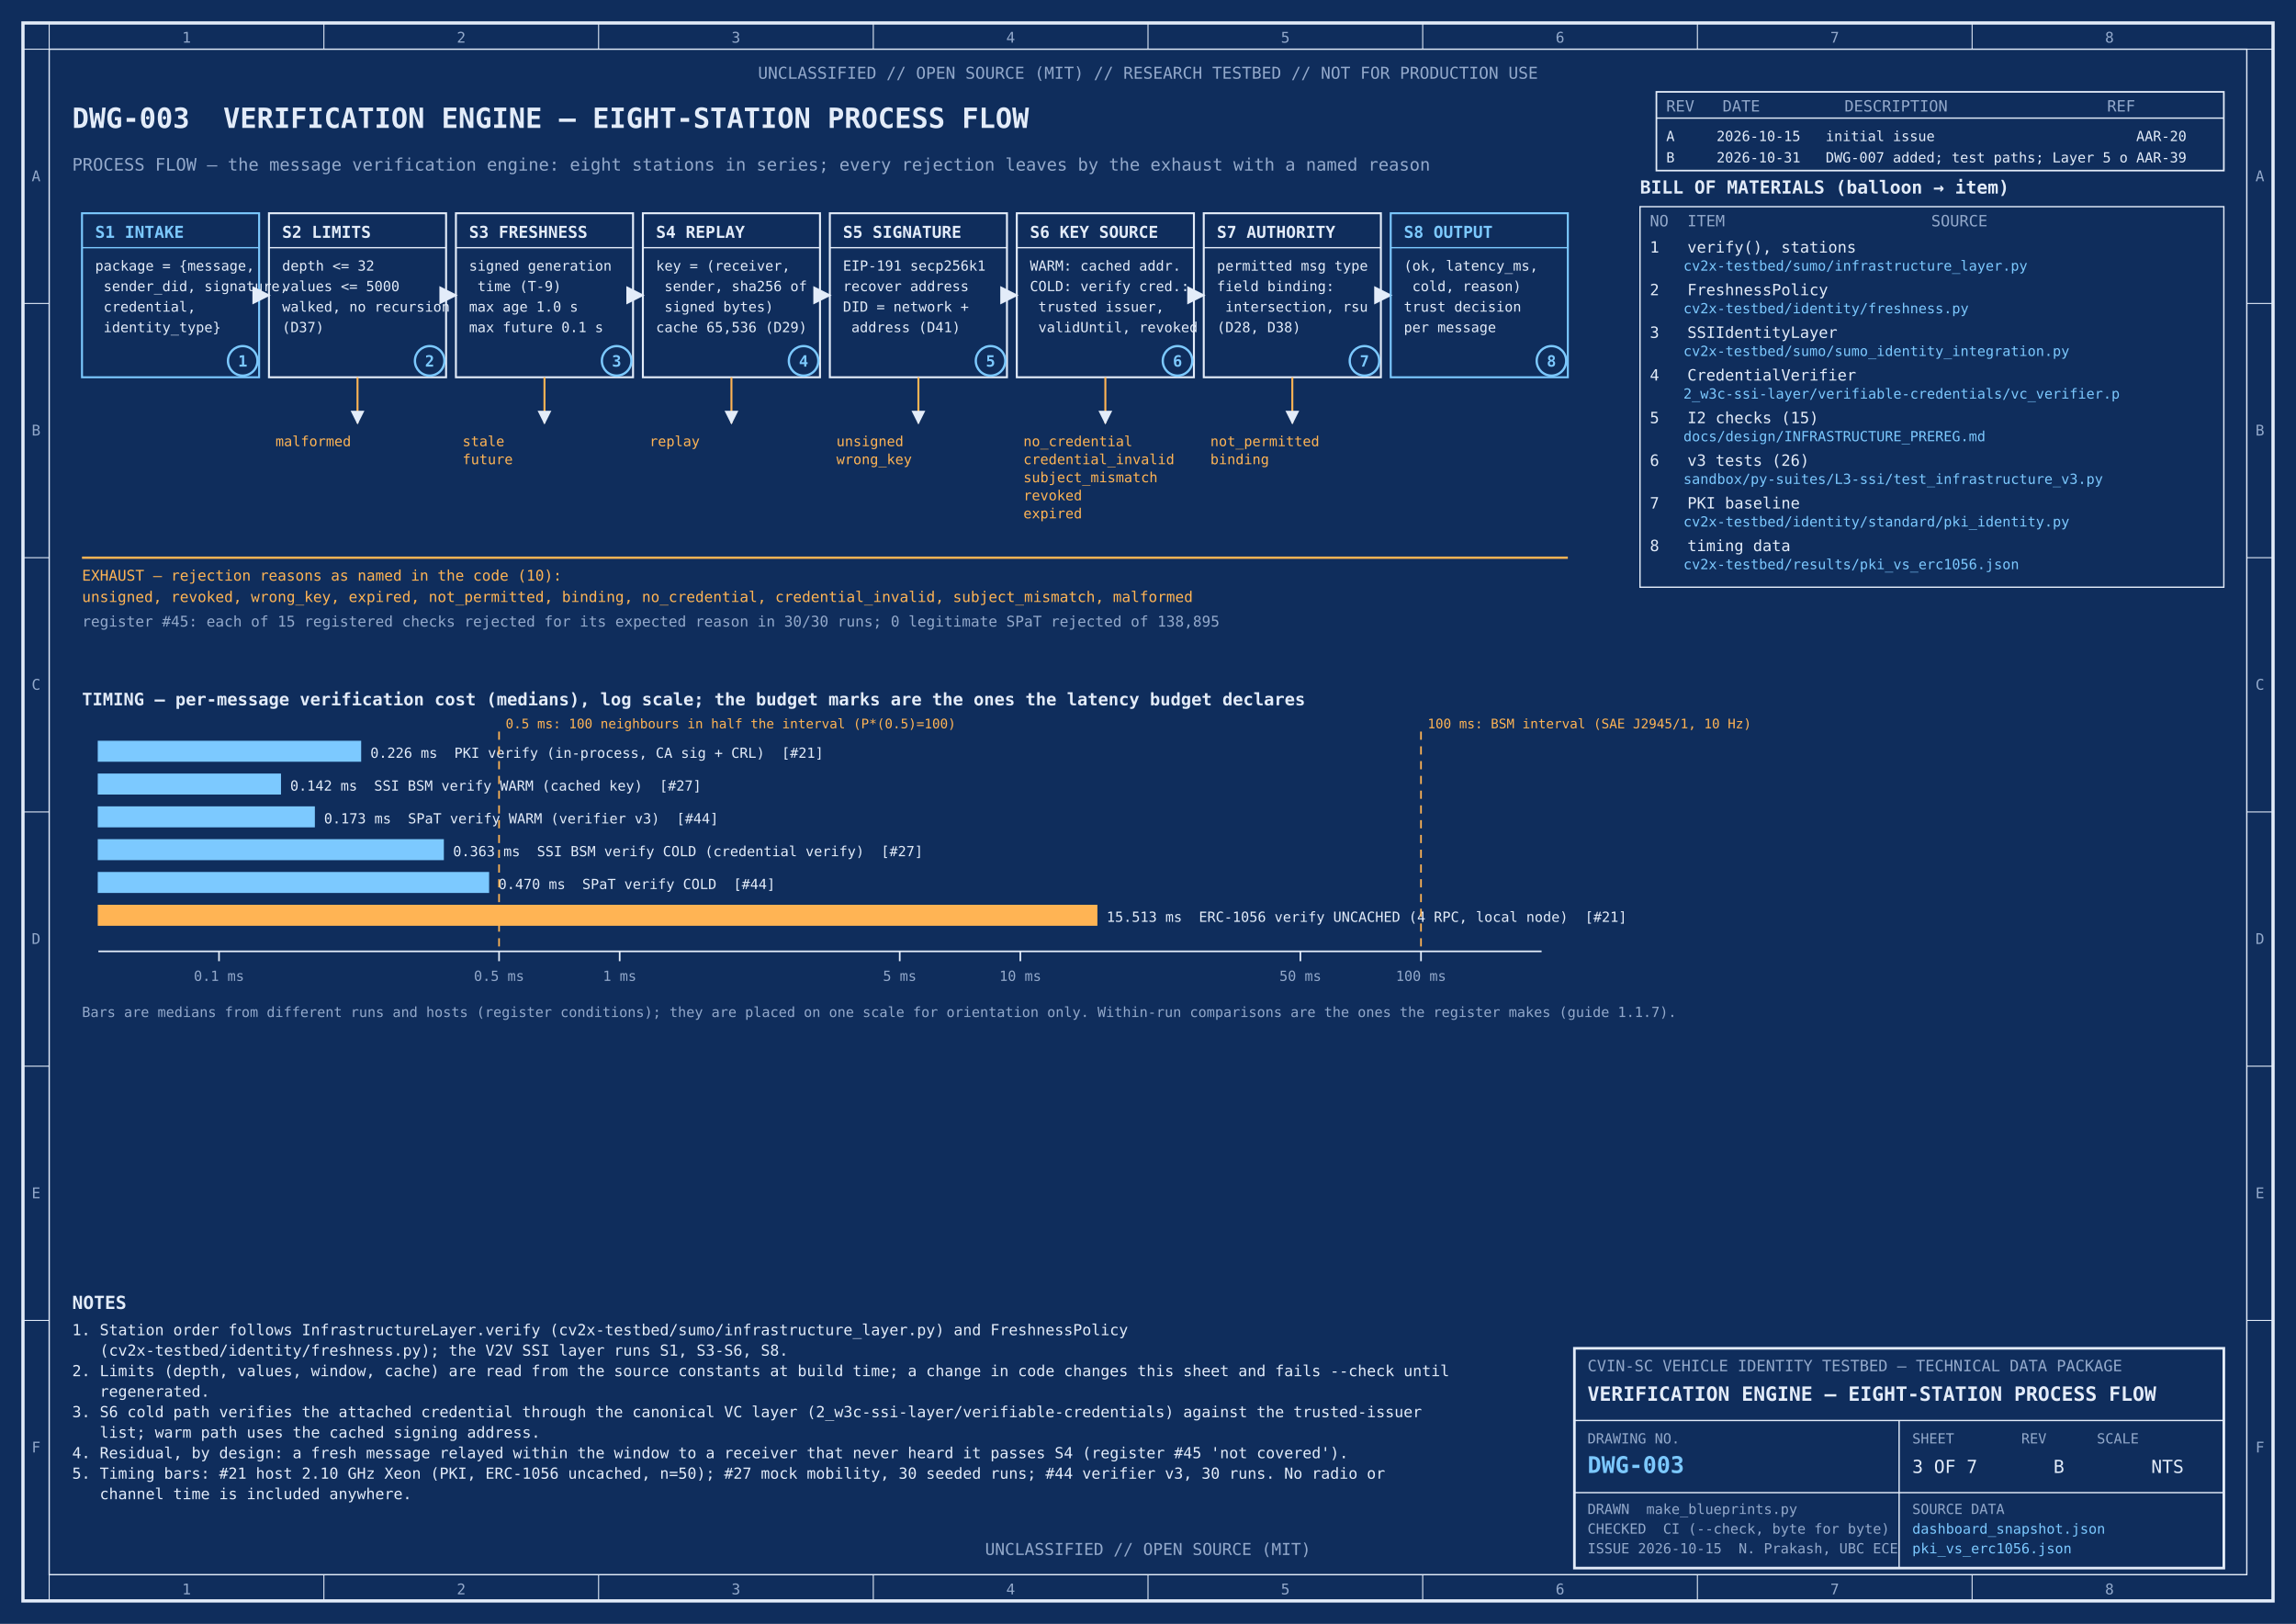
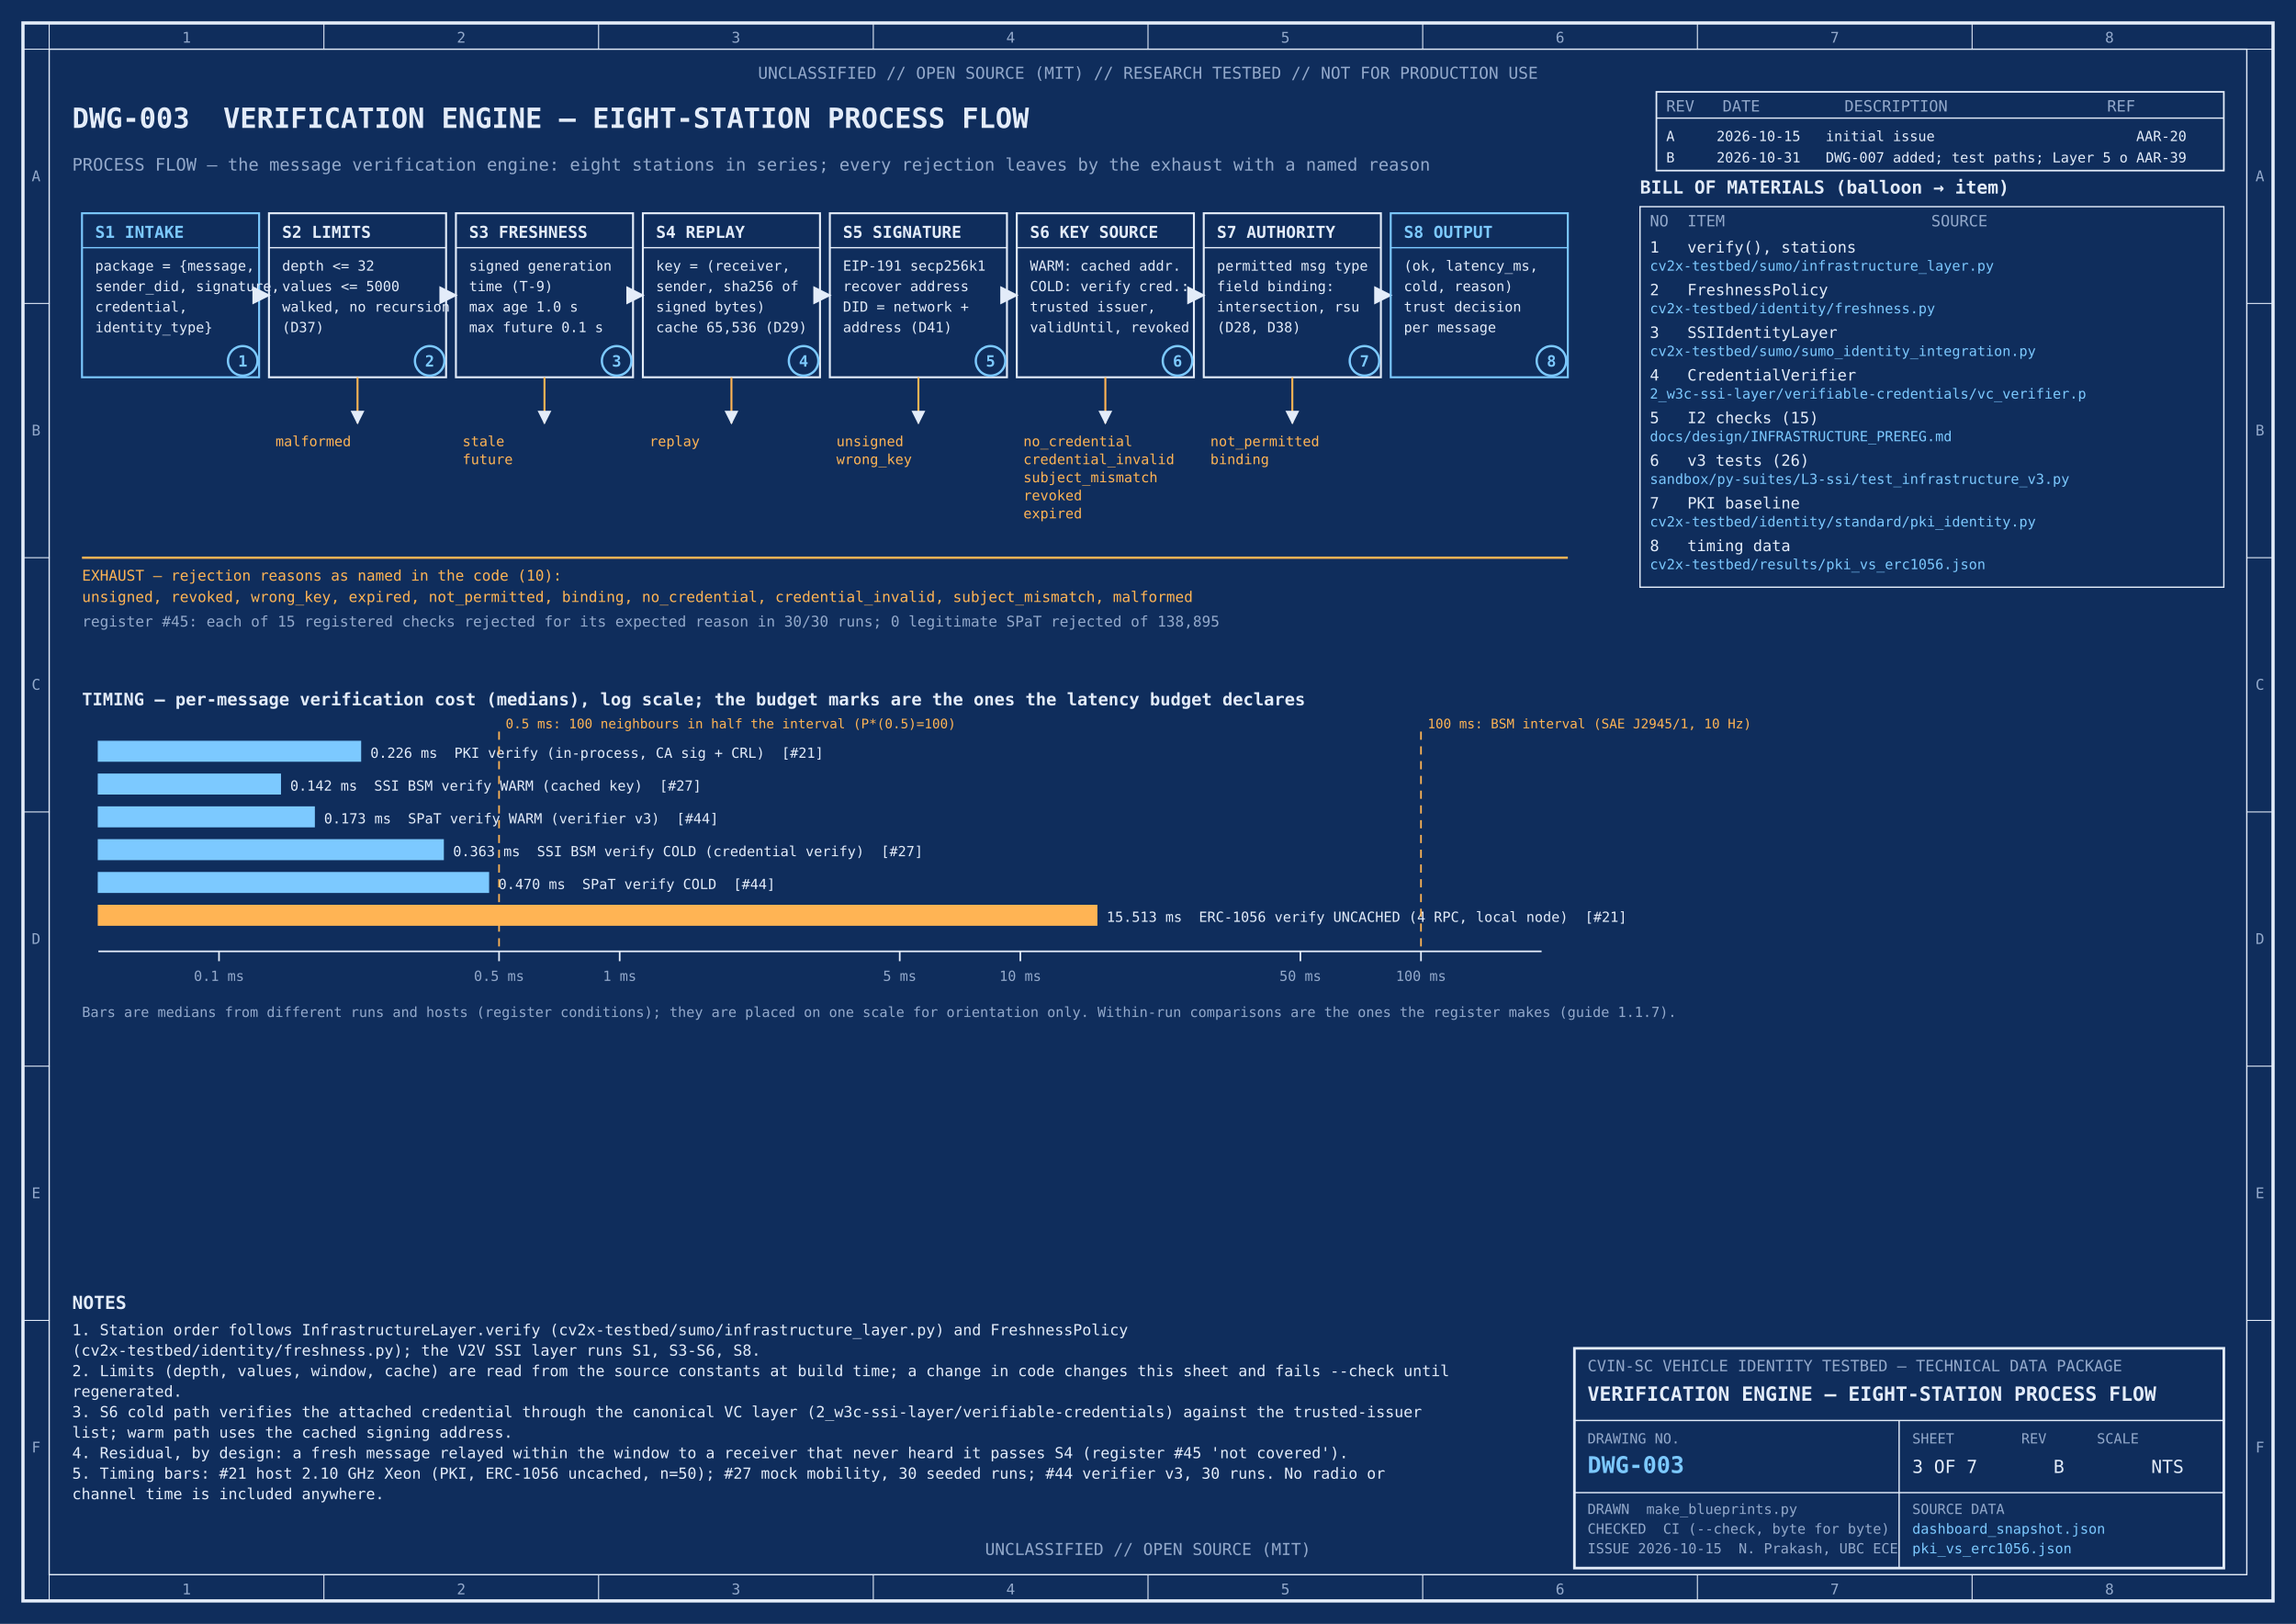
- <svg xmlns="http://www.w3.org/2000/svg" width="1400" height="990" viewBox="0 0 1400 990" xml:space="preserve" font-family="DejaVu Sans Mono, Menlo, Consolas, monospace">
+ <svg xmlns="http://www.w3.org/2000/svg" width="1400" height="990" viewBox="0 0 1400 990" font-family="DejaVu Sans Mono, Menlo, Consolas, monospace">
  <defs>
    <marker id="arrow" viewBox="0 0 10 10" refX="9" refY="5" markerWidth="7" markerHeight="7" orient="auto-start-reverse">
      <path d="M0,0 L10,5 L0,10 z" fill="#e3ecf9" />
    </marker>
    <pattern id="hatch" width="8" height="8" patternUnits="userSpaceOnUse" patternTransform="rotate(45)">
      <line x1="0" y1="0" x2="0" y2="8" stroke="#ffb454" stroke-width="1" />
    </pattern>
  </defs>
  <rect width="1400" height="990" fill="#0f2d5c" />
  <text x="44" y="104" font-size="10.5" text-anchor="start" fill="#93a9cb" font-weight="normal">PROCESS FLOW — the message verification engine: eight stations in series; every rejection leaves by the exhaust with a named reason</text>
  <rect x="50" y="130" width="108" height="100" stroke="#7cc9ff" fill="none" stroke-width="1.2" rx="0" />
  <text x="58" y="145" font-size="10" text-anchor="start" fill="#7cc9ff" font-weight="bold">S1 INTAKE</text>
  <line x1="50" y1="151" x2="158" y2="151" stroke="#7cc9ff" stroke-width="0.8" />
  <text x="58" y="165.0" font-size="8.5" text-anchor="start" fill="#e3ecf9" font-weight="normal">package = {message,</text>
  <text x="58" y="177.5" font-size="8.5" text-anchor="start" fill="#e3ecf9" font-weight="normal"> sender_did, signature,</text>
  <text x="58" y="190.0" font-size="8.5" text-anchor="start" fill="#e3ecf9" font-weight="normal"> credential,</text>
  <text x="58" y="202.5" font-size="8.5" text-anchor="start" fill="#e3ecf9" font-weight="normal"> identity_type}</text>
  <circle cx="148" cy="220" r="9" stroke="#7cc9ff" fill="#0f2d5c" stroke-width="1.4" />
  <text x="148" y="223.5" font-size="9.5" text-anchor="middle" fill="#7cc9ff" font-weight="bold">1</text>
  <line x1="158" y1="180.0" x2="164" y2="180.0" stroke="#e3ecf9" stroke-width="1.6" marker-end="url(#arrow)" />
  <rect x="164" y="130" width="108" height="100" stroke="#e3ecf9" fill="none" stroke-width="1.2" rx="0" />
  <text x="172" y="145" font-size="10" text-anchor="start" fill="#e3ecf9" font-weight="bold">S2 LIMITS</text>
  <line x1="164" y1="151" x2="272" y2="151" stroke="#e3ecf9" stroke-width="0.8" />
  <text x="172" y="165.0" font-size="8.5" text-anchor="start" fill="#e3ecf9" font-weight="normal">depth &lt;= 32</text>
  <text x="172" y="177.5" font-size="8.5" text-anchor="start" fill="#e3ecf9" font-weight="normal">values &lt;= 5000</text>
  <text x="172" y="190.0" font-size="8.5" text-anchor="start" fill="#e3ecf9" font-weight="normal">walked, no recursion</text>
  <text x="172" y="202.5" font-size="8.5" text-anchor="start" fill="#e3ecf9" font-weight="normal">(D37)</text>
  <circle cx="262" cy="220" r="9" stroke="#7cc9ff" fill="#0f2d5c" stroke-width="1.4" />
  <text x="262" y="223.5" font-size="9.5" text-anchor="middle" fill="#7cc9ff" font-weight="bold">2</text>
  <line x1="272" y1="180.0" x2="278" y2="180.0" stroke="#e3ecf9" stroke-width="1.6" marker-end="url(#arrow)" />
  <line x1="218.0" y1="230" x2="218.0" y2="258" stroke="#ffb454" stroke-width="1.2" marker-end="url(#arrow)" />
  <text x="168" y="272" font-size="8.5" text-anchor="start" fill="#ffb454" font-weight="normal">malformed</text>
  <rect x="278" y="130" width="108" height="100" stroke="#e3ecf9" fill="none" stroke-width="1.2" rx="0" />
  <text x="286" y="145" font-size="10" text-anchor="start" fill="#e3ecf9" font-weight="bold">S3 FRESHNESS</text>
  <line x1="278" y1="151" x2="386" y2="151" stroke="#e3ecf9" stroke-width="0.8" />
  <text x="286" y="165.0" font-size="8.5" text-anchor="start" fill="#e3ecf9" font-weight="normal">signed generation</text>
  <text x="286" y="177.5" font-size="8.5" text-anchor="start" fill="#e3ecf9" font-weight="normal"> time (T-9)</text>
  <text x="286" y="190.0" font-size="8.5" text-anchor="start" fill="#e3ecf9" font-weight="normal">max age 1.0 s</text>
  <text x="286" y="202.5" font-size="8.5" text-anchor="start" fill="#e3ecf9" font-weight="normal">max future 0.1 s</text>
  <circle cx="376" cy="220" r="9" stroke="#7cc9ff" fill="#0f2d5c" stroke-width="1.4" />
  <text x="376" y="223.5" font-size="9.5" text-anchor="middle" fill="#7cc9ff" font-weight="bold">3</text>
  <line x1="386" y1="180.0" x2="392" y2="180.0" stroke="#e3ecf9" stroke-width="1.6" marker-end="url(#arrow)" />
  <line x1="332.0" y1="230" x2="332.0" y2="258" stroke="#ffb454" stroke-width="1.2" marker-end="url(#arrow)" />
  <text x="282" y="272" font-size="8.5" text-anchor="start" fill="#ffb454" font-weight="normal">stale</text>
  <text x="282" y="283" font-size="8.5" text-anchor="start" fill="#ffb454" font-weight="normal">future</text>
  <rect x="392" y="130" width="108" height="100" stroke="#e3ecf9" fill="none" stroke-width="1.2" rx="0" />
  <text x="400" y="145" font-size="10" text-anchor="start" fill="#e3ecf9" font-weight="bold">S4 REPLAY</text>
  <line x1="392" y1="151" x2="500" y2="151" stroke="#e3ecf9" stroke-width="0.8" />
  <text x="400" y="165.0" font-size="8.5" text-anchor="start" fill="#e3ecf9" font-weight="normal">key = (receiver,</text>
  <text x="400" y="177.5" font-size="8.5" text-anchor="start" fill="#e3ecf9" font-weight="normal"> sender, sha256 of</text>
  <text x="400" y="190.0" font-size="8.5" text-anchor="start" fill="#e3ecf9" font-weight="normal"> signed bytes)</text>
  <text x="400" y="202.5" font-size="8.5" text-anchor="start" fill="#e3ecf9" font-weight="normal">cache 65,536 (D29)</text>
  <circle cx="490" cy="220" r="9" stroke="#7cc9ff" fill="#0f2d5c" stroke-width="1.4" />
  <text x="490" y="223.5" font-size="9.5" text-anchor="middle" fill="#7cc9ff" font-weight="bold">4</text>
  <line x1="500" y1="180.0" x2="506" y2="180.0" stroke="#e3ecf9" stroke-width="1.6" marker-end="url(#arrow)" />
  <line x1="446.0" y1="230" x2="446.0" y2="258" stroke="#ffb454" stroke-width="1.2" marker-end="url(#arrow)" />
  <text x="396" y="272" font-size="8.5" text-anchor="start" fill="#ffb454" font-weight="normal">replay</text>
  <rect x="506" y="130" width="108" height="100" stroke="#e3ecf9" fill="none" stroke-width="1.2" rx="0" />
  <text x="514" y="145" font-size="10" text-anchor="start" fill="#e3ecf9" font-weight="bold">S5 SIGNATURE</text>
  <line x1="506" y1="151" x2="614" y2="151" stroke="#e3ecf9" stroke-width="0.8" />
  <text x="514" y="165.0" font-size="8.5" text-anchor="start" fill="#e3ecf9" font-weight="normal">EIP-191 secp256k1</text>
  <text x="514" y="177.5" font-size="8.5" text-anchor="start" fill="#e3ecf9" font-weight="normal">recover address</text>
  <text x="514" y="190.0" font-size="8.5" text-anchor="start" fill="#e3ecf9" font-weight="normal">DID = network +</text>
  <text x="514" y="202.5" font-size="8.5" text-anchor="start" fill="#e3ecf9" font-weight="normal"> address (D41)</text>
  <circle cx="604" cy="220" r="9" stroke="#7cc9ff" fill="#0f2d5c" stroke-width="1.4" />
  <text x="604" y="223.5" font-size="9.5" text-anchor="middle" fill="#7cc9ff" font-weight="bold">5</text>
  <line x1="614" y1="180.0" x2="620" y2="180.0" stroke="#e3ecf9" stroke-width="1.6" marker-end="url(#arrow)" />
  <line x1="560.0" y1="230" x2="560.0" y2="258" stroke="#ffb454" stroke-width="1.2" marker-end="url(#arrow)" />
  <text x="510" y="272" font-size="8.5" text-anchor="start" fill="#ffb454" font-weight="normal">unsigned</text>
  <text x="510" y="283" font-size="8.5" text-anchor="start" fill="#ffb454" font-weight="normal">wrong_key</text>
  <rect x="620" y="130" width="108" height="100" stroke="#e3ecf9" fill="none" stroke-width="1.2" rx="0" />
  <text x="628" y="145" font-size="10" text-anchor="start" fill="#e3ecf9" font-weight="bold">S6 KEY SOURCE</text>
  <line x1="620" y1="151" x2="728" y2="151" stroke="#e3ecf9" stroke-width="0.8" />
  <text x="628" y="165.0" font-size="8.5" text-anchor="start" fill="#e3ecf9" font-weight="normal">WARM: cached addr.</text>
  <text x="628" y="177.5" font-size="8.5" text-anchor="start" fill="#e3ecf9" font-weight="normal">COLD: verify cred.:</text>
  <text x="628" y="190.0" font-size="8.5" text-anchor="start" fill="#e3ecf9" font-weight="normal"> trusted issuer,</text>
  <text x="628" y="202.5" font-size="8.5" text-anchor="start" fill="#e3ecf9" font-weight="normal"> validUntil, revoked</text>
  <circle cx="718" cy="220" r="9" stroke="#7cc9ff" fill="#0f2d5c" stroke-width="1.4" />
  <text x="718" y="223.5" font-size="9.5" text-anchor="middle" fill="#7cc9ff" font-weight="bold">6</text>
  <line x1="728" y1="180.0" x2="734" y2="180.0" stroke="#e3ecf9" stroke-width="1.6" marker-end="url(#arrow)" />
  <line x1="674.0" y1="230" x2="674.0" y2="258" stroke="#ffb454" stroke-width="1.2" marker-end="url(#arrow)" />
  <text x="624" y="272" font-size="8.5" text-anchor="start" fill="#ffb454" font-weight="normal">no_credential</text>
  <text x="624" y="283" font-size="8.5" text-anchor="start" fill="#ffb454" font-weight="normal">credential_invalid</text>
  <text x="624" y="294" font-size="8.5" text-anchor="start" fill="#ffb454" font-weight="normal">subject_mismatch</text>
  <text x="624" y="305" font-size="8.5" text-anchor="start" fill="#ffb454" font-weight="normal">revoked</text>
  <text x="624" y="316" font-size="8.5" text-anchor="start" fill="#ffb454" font-weight="normal">expired</text>
  <rect x="734" y="130" width="108" height="100" stroke="#e3ecf9" fill="none" stroke-width="1.2" rx="0" />
  <text x="742" y="145" font-size="10" text-anchor="start" fill="#e3ecf9" font-weight="bold">S7 AUTHORITY</text>
  <line x1="734" y1="151" x2="842" y2="151" stroke="#e3ecf9" stroke-width="0.8" />
  <text x="742" y="165.0" font-size="8.5" text-anchor="start" fill="#e3ecf9" font-weight="normal">permitted msg type</text>
  <text x="742" y="177.5" font-size="8.5" text-anchor="start" fill="#e3ecf9" font-weight="normal">field binding:</text>
  <text x="742" y="190.0" font-size="8.5" text-anchor="start" fill="#e3ecf9" font-weight="normal"> intersection, rsu</text>
  <text x="742" y="202.5" font-size="8.5" text-anchor="start" fill="#e3ecf9" font-weight="normal">(D28, D38)</text>
  <circle cx="832" cy="220" r="9" stroke="#7cc9ff" fill="#0f2d5c" stroke-width="1.4" />
  <text x="832" y="223.5" font-size="9.5" text-anchor="middle" fill="#7cc9ff" font-weight="bold">7</text>
  <line x1="842" y1="180.0" x2="848" y2="180.0" stroke="#e3ecf9" stroke-width="1.6" marker-end="url(#arrow)" />
  <line x1="788.0" y1="230" x2="788.0" y2="258" stroke="#ffb454" stroke-width="1.2" marker-end="url(#arrow)" />
  <text x="738" y="272" font-size="8.5" text-anchor="start" fill="#ffb454" font-weight="normal">not_permitted</text>
  <text x="738" y="283" font-size="8.5" text-anchor="start" fill="#ffb454" font-weight="normal">binding</text>
  <rect x="848" y="130" width="108" height="100" stroke="#7cc9ff" fill="none" stroke-width="1.2" rx="0" />
  <text x="856" y="145" font-size="10" text-anchor="start" fill="#7cc9ff" font-weight="bold">S8 OUTPUT</text>
  <line x1="848" y1="151" x2="956" y2="151" stroke="#7cc9ff" stroke-width="0.8" />
  <text x="856" y="165.0" font-size="8.5" text-anchor="start" fill="#e3ecf9" font-weight="normal">(ok, latency_ms,</text>
  <text x="856" y="177.5" font-size="8.5" text-anchor="start" fill="#e3ecf9" font-weight="normal"> cold, reason)</text>
  <text x="856" y="190.0" font-size="8.5" text-anchor="start" fill="#e3ecf9" font-weight="normal">trust decision</text>
  <text x="856" y="202.5" font-size="8.5" text-anchor="start" fill="#e3ecf9" font-weight="normal">per message</text>
  <circle cx="946" cy="220" r="9" stroke="#7cc9ff" fill="#0f2d5c" stroke-width="1.4" />
  <text x="946" y="223.5" font-size="9.5" text-anchor="middle" fill="#7cc9ff" font-weight="bold">8</text>
  <line x1="50" y1="340" x2="956" y2="340" stroke="#ffb454" stroke-width="1.4" />
  <text x="50" y="354" font-size="9" text-anchor="start" fill="#ffb454" font-weight="normal">EXHAUST — rejection reasons as named in the code (10):</text>
  <text x="50" y="367" font-size="9" text-anchor="start" fill="#ffb454" font-weight="normal">unsigned, revoked, wrong_key, expired, not_permitted, binding, no_credential, credential_invalid, subject_mismatch, malformed</text>
  <text x="50" y="382" font-size="9" text-anchor="start" fill="#93a9cb" font-weight="normal">register #45: each of 15 registered checks rejected for its expected reason in 30/30 runs; 0 legitimate SPaT rejected of 138,895</text>
  <text x="50" y="430" font-size="10.5" text-anchor="start" fill="#e3ecf9" font-weight="bold">TIMING — per-message verification cost (medians), log scale; the budget marks are the ones the latency budget declares</text>
  <line x1="60" y1="580" x2="940" y2="580" stroke="#e3ecf9" stroke-width="1" />
  <line x1="133.543" y1="580" x2="133.543" y2="586" stroke="#e3ecf9" stroke-width="1" />
  <text x="133.543" y="598" font-size="8.5" text-anchor="middle" fill="#93a9cb" font-weight="normal">0.1 ms</text>
  <line x1="304.305" y1="580" x2="304.305" y2="586" stroke="#e3ecf9" stroke-width="1" />
  <text x="304.305" y="598" font-size="8.5" text-anchor="middle" fill="#93a9cb" font-weight="normal">0.5 ms</text>
  <line x1="377.848" y1="580" x2="377.848" y2="586" stroke="#e3ecf9" stroke-width="1" />
  <text x="377.848" y="598" font-size="8.5" text-anchor="middle" fill="#93a9cb" font-weight="normal">1 ms</text>
  <line x1="548.609" y1="580" x2="548.609" y2="586" stroke="#e3ecf9" stroke-width="1" />
  <text x="548.609" y="598" font-size="8.5" text-anchor="middle" fill="#93a9cb" font-weight="normal">5 ms</text>
  <line x1="622.152" y1="580" x2="622.152" y2="586" stroke="#e3ecf9" stroke-width="1" />
  <text x="622.152" y="598" font-size="8.5" text-anchor="middle" fill="#93a9cb" font-weight="normal">10 ms</text>
  <line x1="792.914" y1="580" x2="792.914" y2="586" stroke="#e3ecf9" stroke-width="1" />
  <text x="792.914" y="598" font-size="8.5" text-anchor="middle" fill="#93a9cb" font-weight="normal">50 ms</text>
  <line x1="866.457" y1="580" x2="866.457" y2="586" stroke="#e3ecf9" stroke-width="1" />
  <text x="866.457" y="598" font-size="8.5" text-anchor="middle" fill="#93a9cb" font-weight="normal">100 ms</text>
  <rect x="60" y="452" width="159.822" height="12" stroke="#7cc9ff" fill="#7cc9ff" stroke-width="0.8" rx="0" />
-   <text x="225.822" y="462" font-size="8.5" text-anchor="start" fill="#e3ecf9" font-weight="normal">0.226 ms  PKI verify (in-process, CA sig + CRL)  [#21]</text>
+   <text x="225.822" y="462" font-size="8.5" text-anchor="start" fill="#e3ecf9" font-weight="normal">0.226 ms  PKI verify (in-process, CA sig + CRL)  [#21]</text>
  <rect x="60" y="472" width="110.934" height="12" stroke="#7cc9ff" fill="#7cc9ff" stroke-width="0.8" rx="0" />
-   <text x="176.934" y="482" font-size="8.5" text-anchor="start" fill="#e3ecf9" font-weight="normal">0.142 ms  SSI BSM verify WARM (cached key)  [#27]</text>
+   <text x="176.934" y="482" font-size="8.5" text-anchor="start" fill="#e3ecf9" font-weight="normal">0.142 ms  SSI BSM verify WARM (cached key)  [#27]</text>
  <rect x="60" y="492" width="131.576" height="12" stroke="#7cc9ff" fill="#7cc9ff" stroke-width="0.8" rx="0" />
-   <text x="197.576" y="502" font-size="8.5" text-anchor="start" fill="#e3ecf9" font-weight="normal">0.173 ms  SPaT verify WARM (verifier v3)  [#44]</text>
+   <text x="197.576" y="502" font-size="8.5" text-anchor="start" fill="#e3ecf9" font-weight="normal">0.173 ms  SPaT verify WARM (verifier v3)  [#44]</text>
  <rect x="60" y="512" width="210.243" height="12" stroke="#7cc9ff" fill="#7cc9ff" stroke-width="0.8" rx="0" />
-   <text x="276.243" y="522" font-size="8.5" text-anchor="start" fill="#e3ecf9" font-weight="normal">0.363 ms  SSI BSM verify COLD (credential verify)  [#27]</text>
+   <text x="276.243" y="522" font-size="8.5" text-anchor="start" fill="#e3ecf9" font-weight="normal">0.363 ms  SSI BSM verify COLD (credential verify)  [#27]</text>
  <rect x="60" y="532" width="237.852" height="12" stroke="#7cc9ff" fill="#7cc9ff" stroke-width="0.8" rx="0" />
-   <text x="303.852" y="542" font-size="8.5" text-anchor="start" fill="#e3ecf9" font-weight="normal">0.470 ms  SPaT verify COLD  [#44]</text>
+   <text x="303.852" y="542" font-size="8.5" text-anchor="start" fill="#e3ecf9" font-weight="normal">0.470 ms  SPaT verify COLD  [#44]</text>
  <rect x="60" y="552" width="608.74" height="12" stroke="#ffb454" fill="#ffb454" stroke-width="0.8" rx="0" />
-   <text x="674.74" y="562" font-size="8.5" text-anchor="start" fill="#e3ecf9" font-weight="normal">15.513 ms  ERC-1056 verify UNCACHED (4 RPC, local node)  [#21]</text>
+   <text x="674.74" y="562" font-size="8.5" text-anchor="start" fill="#e3ecf9" font-weight="normal">15.513 ms  ERC-1056 verify UNCACHED (4 RPC, local node)  [#21]</text>
  <line x1="304.305" y1="446" x2="304.305" y2="580" stroke="#ffb454" stroke-width="1" stroke-dasharray="5,4" />
  <text x="308.305" y="444" font-size="8" text-anchor="start" fill="#ffb454" font-weight="normal">0.5 ms: 100 neighbours in half the interval (P*(0.5)=100)</text>
  <line x1="866.457" y1="446" x2="866.457" y2="580" stroke="#ffb454" stroke-width="1" stroke-dasharray="5,4" />
  <text x="870.457" y="444" font-size="8" text-anchor="start" fill="#ffb454" font-weight="normal">100 ms: BSM interval (SAE J2945/1, 10 Hz)</text>
  <text x="50" y="620" font-size="8.5" text-anchor="start" fill="#93a9cb" font-weight="normal">Bars are medians from different runs and hosts (register conditions); they are placed on one scale for orientation only. Within-run comparisons are the ones the register makes (guide 1.1.7).</text>
  <rect x="14" y="14" width="1372" height="962" stroke="#e3ecf9" fill="none" stroke-width="2" rx="0" />
  <rect x="30" y="30" width="1340" height="930" stroke="#e3ecf9" fill="none" stroke-width="0.8" rx="0" />
  <line x1="30.0" y1="14" x2="30.0" y2="30" stroke="#e3ecf9" stroke-width="0.6" />
  <line x1="30.0" y1="960" x2="30.0" y2="976" stroke="#e3ecf9" stroke-width="0.6" />
  <text x="113.75" y="26" font-size="9" text-anchor="middle" fill="#93a9cb" font-weight="normal">1</text>
  <text x="113.75" y="972" font-size="9" text-anchor="middle" fill="#93a9cb" font-weight="normal">1</text>
  <line x1="197.5" y1="14" x2="197.5" y2="30" stroke="#e3ecf9" stroke-width="0.6" />
  <line x1="197.5" y1="960" x2="197.5" y2="976" stroke="#e3ecf9" stroke-width="0.6" />
  <text x="281.25" y="26" font-size="9" text-anchor="middle" fill="#93a9cb" font-weight="normal">2</text>
  <text x="281.25" y="972" font-size="9" text-anchor="middle" fill="#93a9cb" font-weight="normal">2</text>
  <line x1="365.0" y1="14" x2="365.0" y2="30" stroke="#e3ecf9" stroke-width="0.6" />
  <line x1="365.0" y1="960" x2="365.0" y2="976" stroke="#e3ecf9" stroke-width="0.6" />
  <text x="448.75" y="26" font-size="9" text-anchor="middle" fill="#93a9cb" font-weight="normal">3</text>
  <text x="448.75" y="972" font-size="9" text-anchor="middle" fill="#93a9cb" font-weight="normal">3</text>
  <line x1="532.5" y1="14" x2="532.5" y2="30" stroke="#e3ecf9" stroke-width="0.6" />
  <line x1="532.5" y1="960" x2="532.5" y2="976" stroke="#e3ecf9" stroke-width="0.6" />
  <text x="616.25" y="26" font-size="9" text-anchor="middle" fill="#93a9cb" font-weight="normal">4</text>
  <text x="616.25" y="972" font-size="9" text-anchor="middle" fill="#93a9cb" font-weight="normal">4</text>
  <line x1="700.0" y1="14" x2="700.0" y2="30" stroke="#e3ecf9" stroke-width="0.6" />
  <line x1="700.0" y1="960" x2="700.0" y2="976" stroke="#e3ecf9" stroke-width="0.6" />
  <text x="783.75" y="26" font-size="9" text-anchor="middle" fill="#93a9cb" font-weight="normal">5</text>
  <text x="783.75" y="972" font-size="9" text-anchor="middle" fill="#93a9cb" font-weight="normal">5</text>
  <line x1="867.5" y1="14" x2="867.5" y2="30" stroke="#e3ecf9" stroke-width="0.6" />
  <line x1="867.5" y1="960" x2="867.5" y2="976" stroke="#e3ecf9" stroke-width="0.6" />
  <text x="951.25" y="26" font-size="9" text-anchor="middle" fill="#93a9cb" font-weight="normal">6</text>
  <text x="951.25" y="972" font-size="9" text-anchor="middle" fill="#93a9cb" font-weight="normal">6</text>
  <line x1="1035.0" y1="14" x2="1035.0" y2="30" stroke="#e3ecf9" stroke-width="0.6" />
  <line x1="1035.0" y1="960" x2="1035.0" y2="976" stroke="#e3ecf9" stroke-width="0.6" />
  <text x="1118.75" y="26" font-size="9" text-anchor="middle" fill="#93a9cb" font-weight="normal">7</text>
  <text x="1118.75" y="972" font-size="9" text-anchor="middle" fill="#93a9cb" font-weight="normal">7</text>
  <line x1="1202.5" y1="14" x2="1202.5" y2="30" stroke="#e3ecf9" stroke-width="0.6" />
  <line x1="1202.5" y1="960" x2="1202.5" y2="976" stroke="#e3ecf9" stroke-width="0.6" />
  <text x="1286.25" y="26" font-size="9" text-anchor="middle" fill="#93a9cb" font-weight="normal">8</text>
  <text x="1286.25" y="972" font-size="9" text-anchor="middle" fill="#93a9cb" font-weight="normal">8</text>
  <line x1="14" y1="30.0" x2="30" y2="30.0" stroke="#e3ecf9" stroke-width="0.6" />
  <line x1="1370" y1="30.0" x2="1386" y2="30.0" stroke="#e3ecf9" stroke-width="0.6" />
  <text x="22" y="110.5" font-size="9" text-anchor="middle" fill="#93a9cb" font-weight="normal">A</text>
  <text x="1378" y="110.5" font-size="9" text-anchor="middle" fill="#93a9cb" font-weight="normal">A</text>
  <line x1="14" y1="185.0" x2="30" y2="185.0" stroke="#e3ecf9" stroke-width="0.6" />
  <line x1="1370" y1="185.0" x2="1386" y2="185.0" stroke="#e3ecf9" stroke-width="0.6" />
  <text x="22" y="265.5" font-size="9" text-anchor="middle" fill="#93a9cb" font-weight="normal">B</text>
  <text x="1378" y="265.5" font-size="9" text-anchor="middle" fill="#93a9cb" font-weight="normal">B</text>
  <line x1="14" y1="340.0" x2="30" y2="340.0" stroke="#e3ecf9" stroke-width="0.6" />
  <line x1="1370" y1="340.0" x2="1386" y2="340.0" stroke="#e3ecf9" stroke-width="0.6" />
  <text x="22" y="420.5" font-size="9" text-anchor="middle" fill="#93a9cb" font-weight="normal">C</text>
  <text x="1378" y="420.5" font-size="9" text-anchor="middle" fill="#93a9cb" font-weight="normal">C</text>
  <line x1="14" y1="495.0" x2="30" y2="495.0" stroke="#e3ecf9" stroke-width="0.6" />
  <line x1="1370" y1="495.0" x2="1386" y2="495.0" stroke="#e3ecf9" stroke-width="0.6" />
  <text x="22" y="575.5" font-size="9" text-anchor="middle" fill="#93a9cb" font-weight="normal">D</text>
  <text x="1378" y="575.5" font-size="9" text-anchor="middle" fill="#93a9cb" font-weight="normal">D</text>
  <line x1="14" y1="650.0" x2="30" y2="650.0" stroke="#e3ecf9" stroke-width="0.6" />
  <line x1="1370" y1="650.0" x2="1386" y2="650.0" stroke="#e3ecf9" stroke-width="0.6" />
  <text x="22" y="730.5" font-size="9" text-anchor="middle" fill="#93a9cb" font-weight="normal">E</text>
  <text x="1378" y="730.5" font-size="9" text-anchor="middle" fill="#93a9cb" font-weight="normal">E</text>
  <line x1="14" y1="805.0" x2="30" y2="805.0" stroke="#e3ecf9" stroke-width="0.6" />
  <line x1="1370" y1="805.0" x2="1386" y2="805.0" stroke="#e3ecf9" stroke-width="0.6" />
  <text x="22" y="885.5" font-size="9" text-anchor="middle" fill="#93a9cb" font-weight="normal">F</text>
  <text x="1378" y="885.5" font-size="9" text-anchor="middle" fill="#93a9cb" font-weight="normal">F</text>
  <text x="700.0" y="48" font-size="10" text-anchor="middle" fill="#93a9cb" font-weight="normal">UNCLASSIFIED // OPEN SOURCE (MIT) // RESEARCH TESTBED // NOT FOR PRODUCTION USE</text>
  <text x="700.0" y="948" font-size="10" text-anchor="middle" fill="#93a9cb" font-weight="normal">UNCLASSIFIED // OPEN SOURCE (MIT)</text>
-   <text x="44" y="78" font-size="17" text-anchor="start" fill="#e3ecf9" font-weight="bold">DWG-003  VERIFICATION ENGINE — EIGHT-STATION PROCESS FLOW</text>
+   <text x="44" y="78" font-size="17" text-anchor="start" fill="#e3ecf9" font-weight="bold">DWG-003  VERIFICATION ENGINE — EIGHT-STATION PROCESS FLOW</text>
  <rect x="1010" y="56" width="346" height="48" stroke="#e3ecf9" fill="none" stroke-width="1" rx="0" />
  <line x1="1010" y1="72" x2="1356" y2="72" stroke="#e3ecf9" stroke-width="0.8" />
-   <text x="1016" y="68" font-size="9.5" text-anchor="start" fill="#93a9cb" font-weight="normal">REV   DATE         DESCRIPTION                 REF</text>
-   <text x="1016" y="86" font-size="8.5" text-anchor="start" fill="#e3ecf9" font-weight="normal">A     2026-10-15   initial issue                        AAR-20</text>
-   <text x="1016" y="99" font-size="8.5" text-anchor="start" fill="#e3ecf9" font-weight="normal">B     2026-10-31   DWG-007 added; test paths; Layer 5 o AAR-39</text>
+   <text x="1016" y="68" font-size="9.5" text-anchor="start" fill="#93a9cb" font-weight="normal">REV   DATE         DESCRIPTION                 REF</text>
+   <text x="1016" y="86" font-size="8.5" text-anchor="start" fill="#e3ecf9" font-weight="normal">A     2026-10-15   initial issue                        AAR-20</text>
+   <text x="1016" y="99" font-size="8.5" text-anchor="start" fill="#e3ecf9" font-weight="normal">B     2026-10-31   DWG-007 added; test paths; Layer 5 o AAR-39</text>
  <text x="44" y="798" font-size="11" text-anchor="start" fill="#e3ecf9" font-weight="bold">NOTES</text>
  <text x="44" y="814.0" font-size="9.3" text-anchor="start" fill="#e3ecf9" font-weight="normal">1. Station order follows InfrastructureLayer.verify (cv2x-testbed/sumo/infrastructure_layer.py) and FreshnessPolicy</text>
-   <text x="44" y="826.5" font-size="9.3" text-anchor="start" fill="#e3ecf9" font-weight="normal">   (cv2x-testbed/identity/freshness.py); the V2V SSI layer runs S1, S3-S6, S8.</text>
+   <text x="44" y="826.5" font-size="9.3" text-anchor="start" fill="#e3ecf9" font-weight="normal">   (cv2x-testbed/identity/freshness.py); the V2V SSI layer runs S1, S3-S6, S8.</text>
  <text x="44" y="839.0" font-size="9.3" text-anchor="start" fill="#e3ecf9" font-weight="normal">2. Limits (depth, values, window, cache) are read from the source constants at build time; a change in code changes this sheet and fails --check until</text>
-   <text x="44" y="851.5" font-size="9.3" text-anchor="start" fill="#e3ecf9" font-weight="normal">   regenerated.</text>
+   <text x="44" y="851.5" font-size="9.3" text-anchor="start" fill="#e3ecf9" font-weight="normal">   regenerated.</text>
  <text x="44" y="864.0" font-size="9.3" text-anchor="start" fill="#e3ecf9" font-weight="normal">3. S6 cold path verifies the attached credential through the canonical VC layer (2_w3c-ssi-layer/verifiable-credentials) against the trusted-issuer</text>
-   <text x="44" y="876.5" font-size="9.3" text-anchor="start" fill="#e3ecf9" font-weight="normal">   list; warm path uses the cached signing address.</text>
+   <text x="44" y="876.5" font-size="9.3" text-anchor="start" fill="#e3ecf9" font-weight="normal">   list; warm path uses the cached signing address.</text>
  <text x="44" y="889.0" font-size="9.3" text-anchor="start" fill="#e3ecf9" font-weight="normal">4. Residual, by design: a fresh message relayed within the window to a receiver that never heard it passes S4 (register #45 'not covered').</text>
  <text x="44" y="901.5" font-size="9.3" text-anchor="start" fill="#e3ecf9" font-weight="normal">5. Timing bars: #21 host 2.10 GHz Xeon (PKI, ERC-1056 uncached, n=50); #27 mock mobility, 30 seeded runs; #44 verifier v3, 30 runs. No radio or</text>
-   <text x="44" y="914.0" font-size="9.3" text-anchor="start" fill="#e3ecf9" font-weight="normal">   channel time is included anywhere.</text>
+   <text x="44" y="914.0" font-size="9.3" text-anchor="start" fill="#e3ecf9" font-weight="normal">   channel time is included anywhere.</text>
  <text x="1000" y="118" font-size="11" text-anchor="start" fill="#e3ecf9" font-weight="bold">BILL OF MATERIALS (balloon → item)</text>
  <rect x="1000" y="126" width="356" height="232" stroke="#e3ecf9" fill="none" stroke-width="0.8" rx="0" />
-   <text x="1006" y="138" font-size="9.5" text-anchor="start" fill="#93a9cb" font-weight="normal">NO  ITEM                      SOURCE</text>
-   <text x="1006" y="154" font-size="9.5" text-anchor="start" fill="#e3ecf9" font-weight="normal">1   verify(), stations        </text>
-   <text x="1006" y="165" font-size="8.5" text-anchor="start" fill="#7cc9ff" font-weight="normal">    cv2x-testbed/sumo/infrastructure_layer.py</text>
-   <text x="1006" y="180" font-size="9.5" text-anchor="start" fill="#e3ecf9" font-weight="normal">2   FreshnessPolicy           </text>
-   <text x="1006" y="191" font-size="8.5" text-anchor="start" fill="#7cc9ff" font-weight="normal">    cv2x-testbed/identity/freshness.py</text>
-   <text x="1006" y="206" font-size="9.5" text-anchor="start" fill="#e3ecf9" font-weight="normal">3   SSIIdentityLayer          </text>
-   <text x="1006" y="217" font-size="8.5" text-anchor="start" fill="#7cc9ff" font-weight="normal">    cv2x-testbed/sumo/sumo_identity_integration.py</text>
-   <text x="1006" y="232" font-size="9.5" text-anchor="start" fill="#e3ecf9" font-weight="normal">4   CredentialVerifier        </text>
-   <text x="1006" y="243" font-size="8.5" text-anchor="start" fill="#7cc9ff" font-weight="normal">    2_w3c-ssi-layer/verifiable-credentials/vc_verifier.p</text>
-   <text x="1006" y="258" font-size="9.5" text-anchor="start" fill="#e3ecf9" font-weight="normal">5   I2 checks (15)            </text>
-   <text x="1006" y="269" font-size="8.5" text-anchor="start" fill="#7cc9ff" font-weight="normal">    docs/design/INFRASTRUCTURE_PREREG.md</text>
-   <text x="1006" y="284" font-size="9.5" text-anchor="start" fill="#e3ecf9" font-weight="normal">6   v3 tests (26)             </text>
-   <text x="1006" y="295" font-size="8.5" text-anchor="start" fill="#7cc9ff" font-weight="normal">    sandbox/py-suites/L3-ssi/test_infrastructure_v3.py</text>
-   <text x="1006" y="310" font-size="9.5" text-anchor="start" fill="#e3ecf9" font-weight="normal">7   PKI baseline              </text>
-   <text x="1006" y="321" font-size="8.5" text-anchor="start" fill="#7cc9ff" font-weight="normal">    cv2x-testbed/identity/standard/pki_identity.py</text>
-   <text x="1006" y="336" font-size="9.5" text-anchor="start" fill="#e3ecf9" font-weight="normal">8   timing data               </text>
-   <text x="1006" y="347" font-size="8.5" text-anchor="start" fill="#7cc9ff" font-weight="normal">    cv2x-testbed/results/pki_vs_erc1056.json</text>
+   <text x="1006" y="138" font-size="9.5" text-anchor="start" fill="#93a9cb" font-weight="normal">NO  ITEM                      SOURCE</text>
+   <text x="1006" y="154" font-size="9.5" text-anchor="start" fill="#e3ecf9" font-weight="normal">1   verify(), stations        </text>
+   <text x="1006" y="165" font-size="8.5" text-anchor="start" fill="#7cc9ff" font-weight="normal">    cv2x-testbed/sumo/infrastructure_layer.py</text>
+   <text x="1006" y="180" font-size="9.5" text-anchor="start" fill="#e3ecf9" font-weight="normal">2   FreshnessPolicy           </text>
+   <text x="1006" y="191" font-size="8.5" text-anchor="start" fill="#7cc9ff" font-weight="normal">    cv2x-testbed/identity/freshness.py</text>
+   <text x="1006" y="206" font-size="9.5" text-anchor="start" fill="#e3ecf9" font-weight="normal">3   SSIIdentityLayer          </text>
+   <text x="1006" y="217" font-size="8.5" text-anchor="start" fill="#7cc9ff" font-weight="normal">    cv2x-testbed/sumo/sumo_identity_integration.py</text>
+   <text x="1006" y="232" font-size="9.5" text-anchor="start" fill="#e3ecf9" font-weight="normal">4   CredentialVerifier        </text>
+   <text x="1006" y="243" font-size="8.5" text-anchor="start" fill="#7cc9ff" font-weight="normal">    2_w3c-ssi-layer/verifiable-credentials/vc_verifier.p</text>
+   <text x="1006" y="258" font-size="9.5" text-anchor="start" fill="#e3ecf9" font-weight="normal">5   I2 checks (15)            </text>
+   <text x="1006" y="269" font-size="8.5" text-anchor="start" fill="#7cc9ff" font-weight="normal">    docs/design/INFRASTRUCTURE_PREREG.md</text>
+   <text x="1006" y="284" font-size="9.5" text-anchor="start" fill="#e3ecf9" font-weight="normal">6   v3 tests (26)             </text>
+   <text x="1006" y="295" font-size="8.5" text-anchor="start" fill="#7cc9ff" font-weight="normal">    sandbox/py-suites/L3-ssi/test_infrastructure_v3.py</text>
+   <text x="1006" y="310" font-size="9.5" text-anchor="start" fill="#e3ecf9" font-weight="normal">7   PKI baseline              </text>
+   <text x="1006" y="321" font-size="8.5" text-anchor="start" fill="#7cc9ff" font-weight="normal">    cv2x-testbed/identity/standard/pki_identity.py</text>
+   <text x="1006" y="336" font-size="9.5" text-anchor="start" fill="#e3ecf9" font-weight="normal">8   timing data               </text>
+   <text x="1006" y="347" font-size="8.5" text-anchor="start" fill="#7cc9ff" font-weight="normal">    cv2x-testbed/results/pki_vs_erc1056.json</text>
  <rect x="960" y="822" width="396" height="134" stroke="#e3ecf9" fill="none" stroke-width="1.6" rx="0" />
  <line x1="960" y1="866" x2="1356" y2="866" stroke="#e3ecf9" stroke-width="0.8" />
  <line x1="960" y1="910" x2="1356" y2="910" stroke="#e3ecf9" stroke-width="0.8" />
  <line x1="1158" y1="866" x2="1158" y2="956" stroke="#e3ecf9" stroke-width="0.8" />
  <text x="968" y="836" font-size="9.5" text-anchor="start" fill="#93a9cb" font-weight="normal">CVIN-SC VEHICLE IDENTITY TESTBED — TECHNICAL DATA PACKAGE</text>
  <text x="968" y="854" font-size="12" text-anchor="start" fill="#e3ecf9" font-weight="bold">VERIFICATION ENGINE — EIGHT-STATION PROCESS FLOW</text>
  <text x="968" y="880" font-size="8.5" text-anchor="start" fill="#93a9cb" font-weight="normal">DRAWING NO.</text>
  <text x="968" y="898" font-size="14" text-anchor="start" fill="#7cc9ff" font-weight="bold">DWG-003</text>
-   <text x="1166" y="880" font-size="8.5" text-anchor="start" fill="#93a9cb" font-weight="normal">SHEET        REV      SCALE</text>
-   <text x="1166" y="898" font-size="11" text-anchor="start" fill="#e3ecf9" font-weight="normal">3 OF 7       B        NTS</text>
-   <text x="968" y="923" font-size="8.5" text-anchor="start" fill="#93a9cb" font-weight="normal">DRAWN  make_blueprints.py</text>
-   <text x="968" y="935" font-size="8.5" text-anchor="start" fill="#93a9cb" font-weight="normal">CHECKED  CI (--check, byte for byte)</text>
-   <text x="968" y="947" font-size="8.5" text-anchor="start" fill="#93a9cb" font-weight="normal">ISSUE 2026-10-15  N. Prakash, UBC ECE</text>
+   <text x="1166" y="880" font-size="8.5" text-anchor="start" fill="#93a9cb" font-weight="normal">SHEET        REV      SCALE</text>
+   <text x="1166" y="898" font-size="11" text-anchor="start" fill="#e3ecf9" font-weight="normal">3 OF 7       B        NTS</text>
+   <text x="968" y="923" font-size="8.5" text-anchor="start" fill="#93a9cb" font-weight="normal">DRAWN  make_blueprints.py</text>
+   <text x="968" y="935" font-size="8.5" text-anchor="start" fill="#93a9cb" font-weight="normal">CHECKED  CI (--check, byte for byte)</text>
+   <text x="968" y="947" font-size="8.5" text-anchor="start" fill="#93a9cb" font-weight="normal">ISSUE 2026-10-15  N. Prakash, UBC ECE</text>
  <text x="1166" y="923" font-size="8.5" text-anchor="start" fill="#93a9cb" font-weight="normal">SOURCE DATA</text>
  <text x="1166" y="935" font-size="8.5" text-anchor="start" fill="#7cc9ff" font-weight="normal">dashboard_snapshot.json</text>
  <text x="1166" y="947" font-size="8.5" text-anchor="start" fill="#7cc9ff" font-weight="normal">pki_vs_erc1056.json</text>
</svg>
